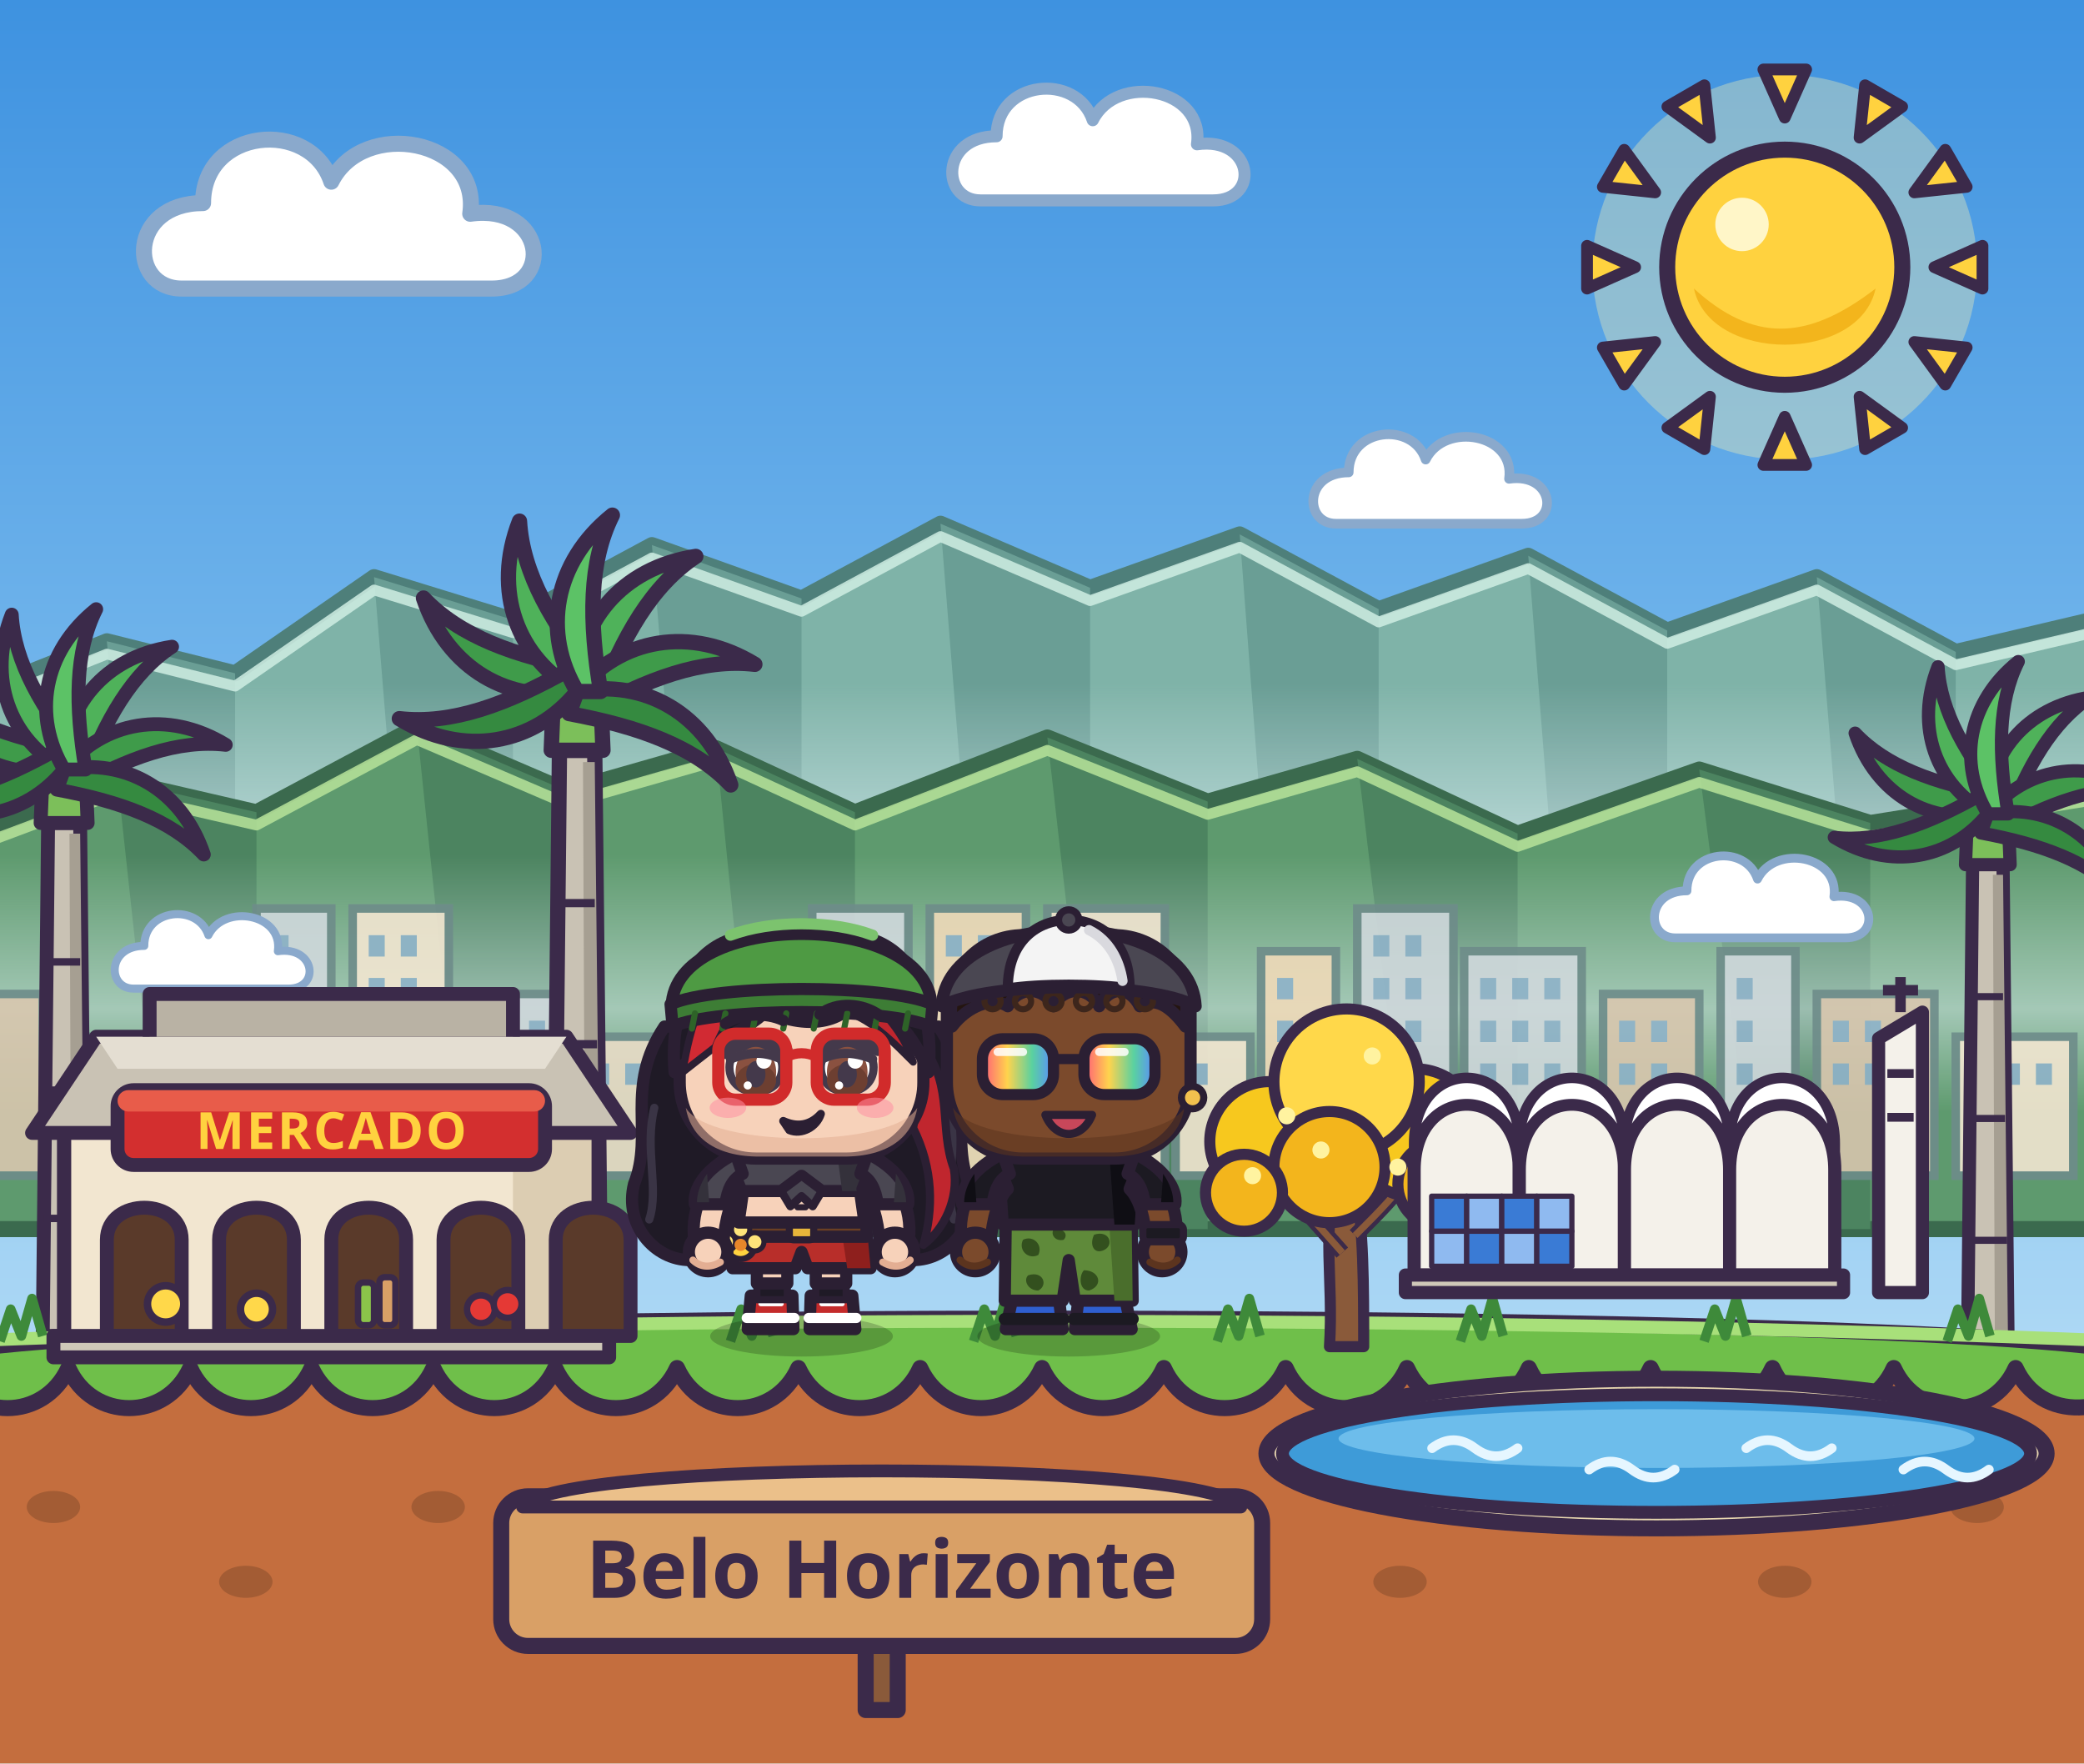
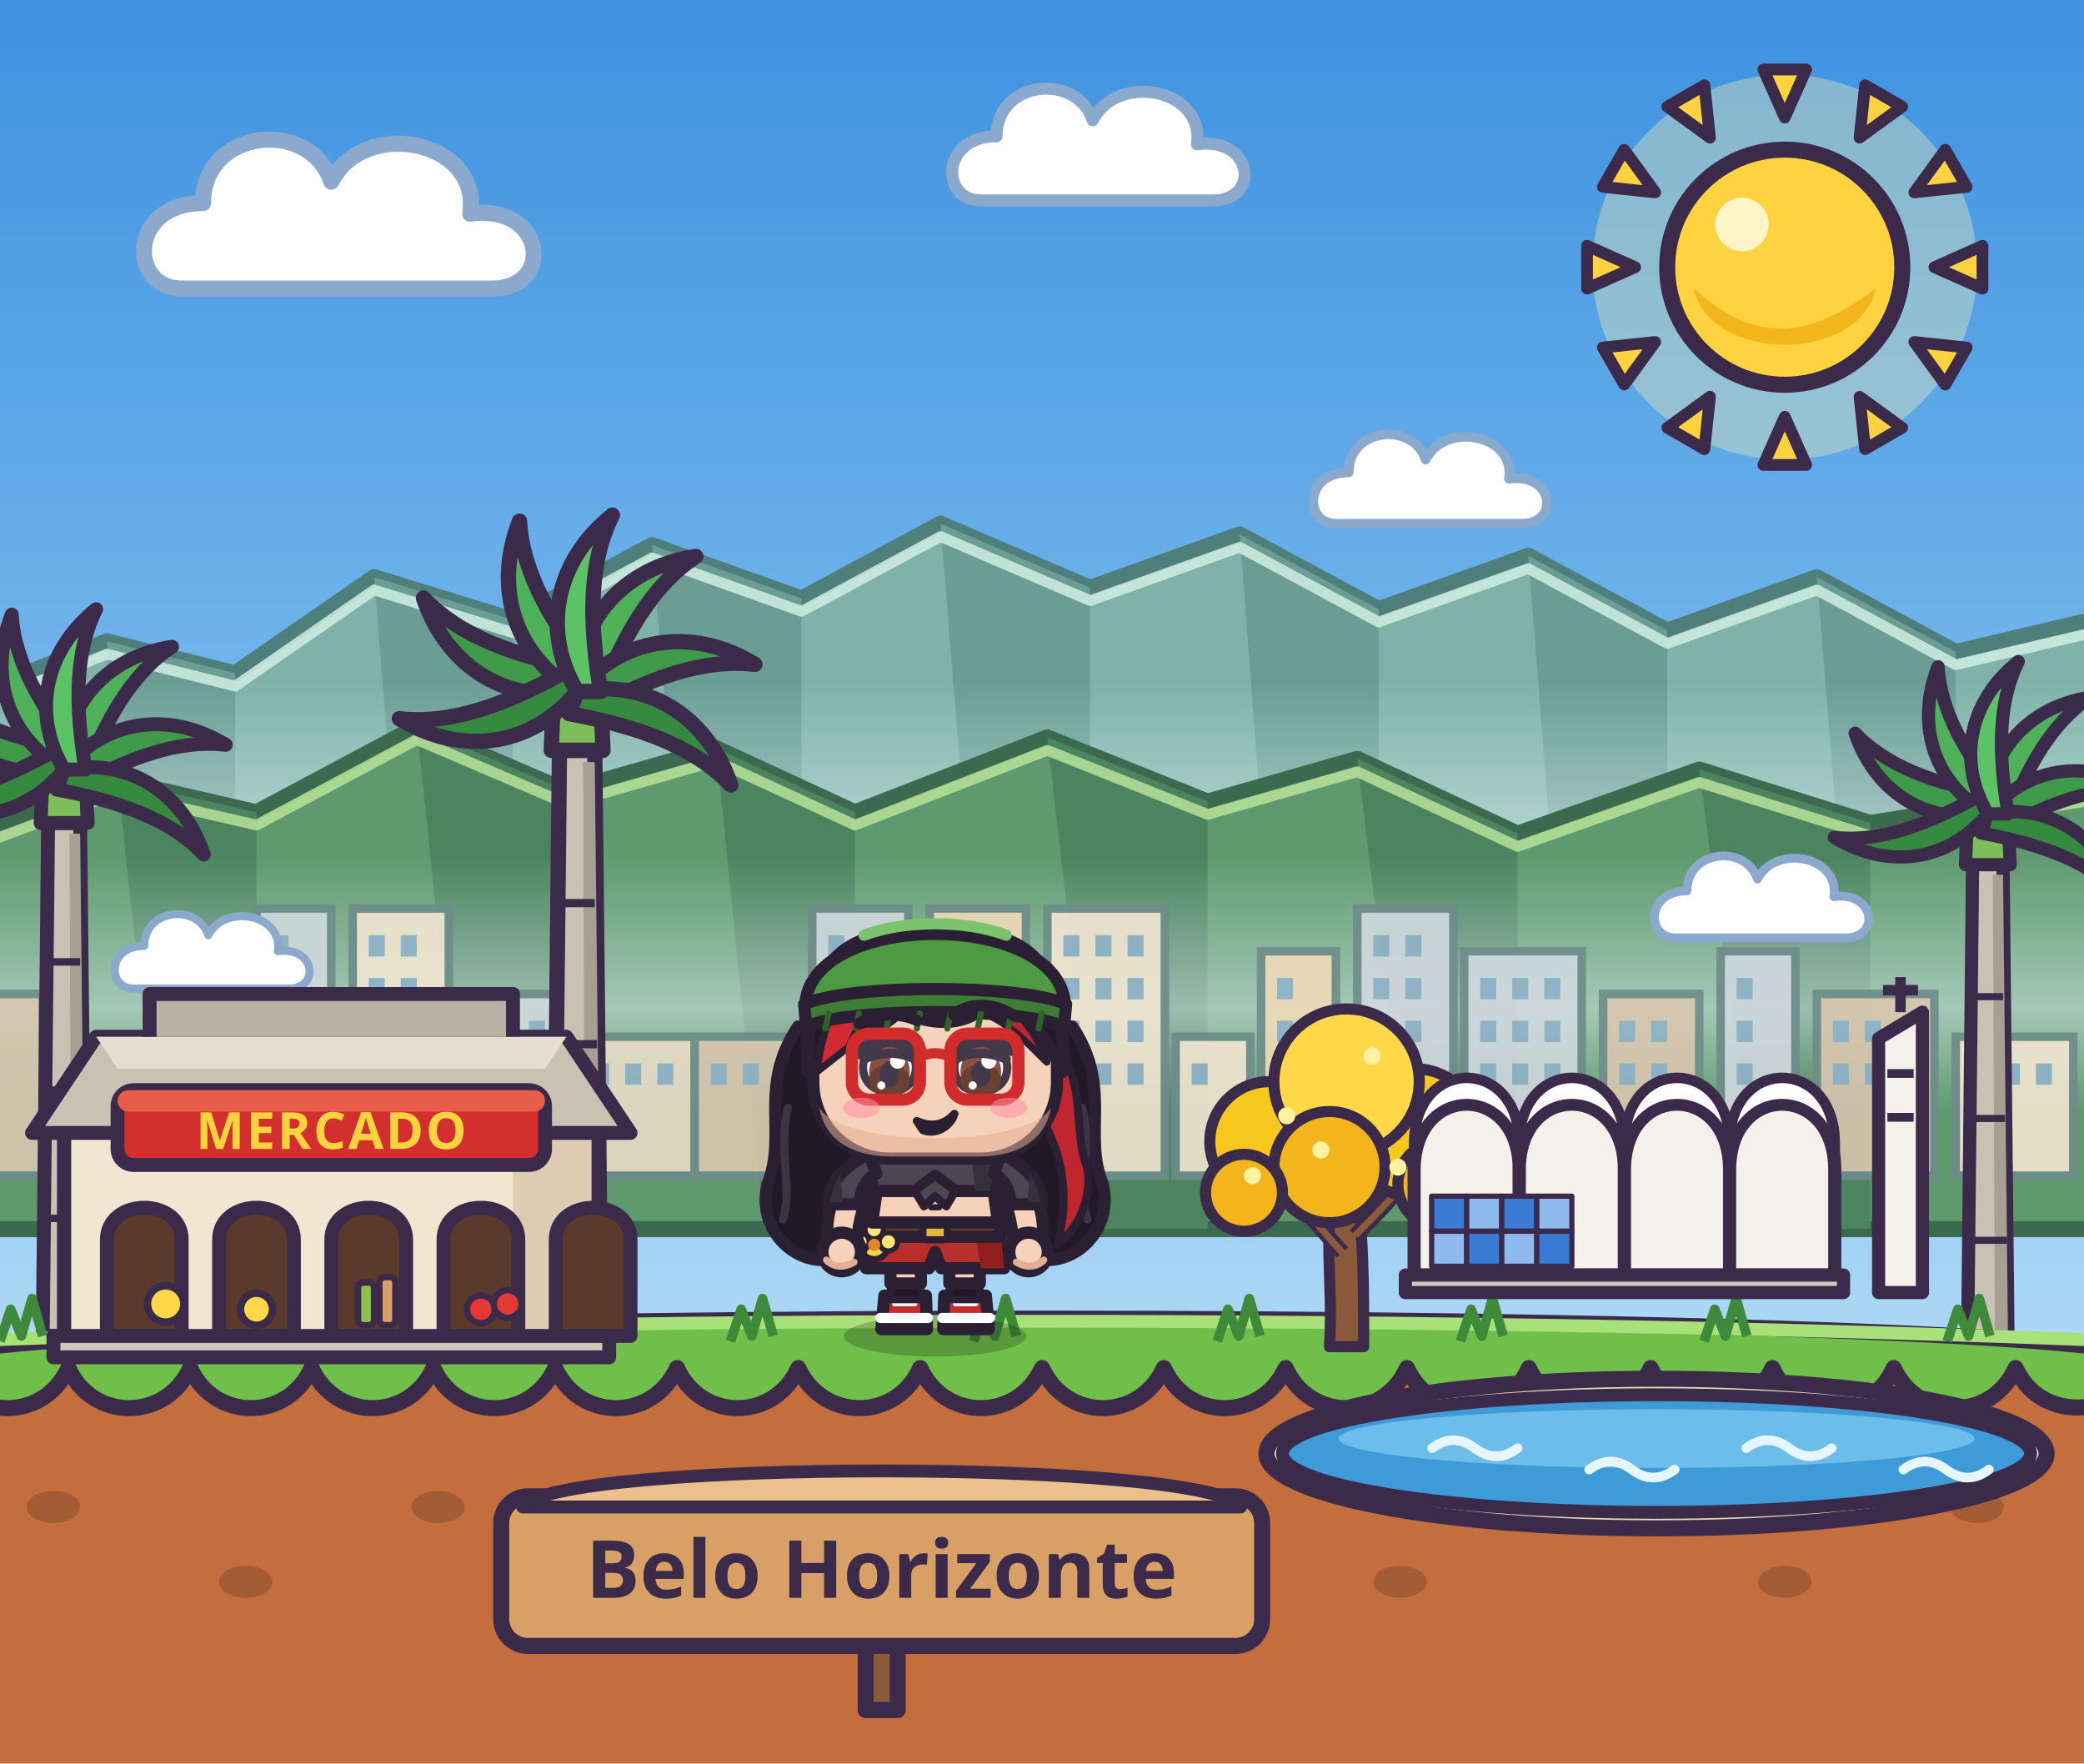
<svg xmlns="http://www.w3.org/2000/svg" viewBox="0 0 390 330" width="100%" height="100%" preserveAspectRatio="xMidYMax slice">
  <defs>
    <linearGradient id="ceubh" x1="0" y1="0" x2="0" y2="1">
      <stop offset="0" stop-color="#3E92E0" />
      <stop offset=".55" stop-color="#86C3F0" />
      <stop offset="1" stop-color="#D9F0FA" />
    </linearGradient>
    <linearGradient id="nevoabh" x1="0" y1="0" x2="0" y2="1">
      <stop offset="0" stop-color="#EAF7FF" stop-opacity="0" />
      <stop offset=".6" stop-color="#EAF7FF" stop-opacity=".5" />
      <stop offset="1" stop-color="#EAF7FF" stop-opacity="0" />
    </linearGradient>
  </defs>
  <rect width="390" height="330" fill="url(#ceubh)" />
  <circle cx="334" cy="50" r="36" fill="#FFF3B0" opacity=".35" />
  <path transform="rotate(0 334 50)" d="M334 22 L330 13 L338 13 Z" fill="#FFD23F" stroke="#3b2a4a" stroke-width="2.2" stroke-linejoin="round" />
  <path transform="rotate(30 334 50)" d="M334 22 L330 13 L338 13 Z" fill="#FFD23F" stroke="#3b2a4a" stroke-width="2.2" stroke-linejoin="round" />
  <path transform="rotate(60 334 50)" d="M334 22 L330 13 L338 13 Z" fill="#FFD23F" stroke="#3b2a4a" stroke-width="2.2" stroke-linejoin="round" />
  <path transform="rotate(90 334 50)" d="M334 22 L330 13 L338 13 Z" fill="#FFD23F" stroke="#3b2a4a" stroke-width="2.2" stroke-linejoin="round" />
  <path transform="rotate(120 334 50)" d="M334 22 L330 13 L338 13 Z" fill="#FFD23F" stroke="#3b2a4a" stroke-width="2.2" stroke-linejoin="round" />
  <path transform="rotate(150 334 50)" d="M334 22 L330 13 L338 13 Z" fill="#FFD23F" stroke="#3b2a4a" stroke-width="2.2" stroke-linejoin="round" />
  <path transform="rotate(180 334 50)" d="M334 22 L330 13 L338 13 Z" fill="#FFD23F" stroke="#3b2a4a" stroke-width="2.2" stroke-linejoin="round" />
  <path transform="rotate(210 334 50)" d="M334 22 L330 13 L338 13 Z" fill="#FFD23F" stroke="#3b2a4a" stroke-width="2.2" stroke-linejoin="round" />
  <path transform="rotate(240 334 50)" d="M334 22 L330 13 L338 13 Z" fill="#FFD23F" stroke="#3b2a4a" stroke-width="2.2" stroke-linejoin="round" />
  <path transform="rotate(270 334 50)" d="M334 22 L330 13 L338 13 Z" fill="#FFD23F" stroke="#3b2a4a" stroke-width="2.2" stroke-linejoin="round" />
  <path transform="rotate(300 334 50)" d="M334 22 L330 13 L338 13 Z" fill="#FFD23F" stroke="#3b2a4a" stroke-width="2.2" stroke-linejoin="round" />
  <path transform="rotate(330 334 50)" d="M334 22 L330 13 L338 13 Z" fill="#FFD23F" stroke="#3b2a4a" stroke-width="2.2" stroke-linejoin="round" />
  <circle cx="334" cy="50" r="22" fill="#FFD23F" stroke="#3b2a4a" stroke-width="3" />
  <path d="M317 54 C320 68 348 68 351 54 C338 64 328 64 317 54 Z" fill="#F3B51C" stroke="none" />
  <circle cx="326" cy="42" r="5" fill="#FFF6C8" stroke="none" />
  <path transform="translate(64 44) scale(1)" d="M-30 10 C-40 10 -40 -6 -26 -6 C-26 -20 -6 -22 -2 -10 C4 -22 26 -18 24 -4 C38 -6 40 10 28 10 Z" fill="#fff" stroke="#8aa9cc" stroke-width="3" stroke-linejoin="round" />
  <path transform="translate(206 30) scale(0.75)" d="M-30 10 C-40 10 -40 -6 -26 -6 C-26 -20 -6 -22 -2 -10 C4 -22 26 -18 24 -4 C38 -6 40 10 28 10 Z" fill="#fff" stroke="#8aa9cc" stroke-width="3" stroke-linejoin="round" />
  <path transform="translate(268 92) scale(0.6)" d="M-30 10 C-40 10 -40 -6 -26 -6 C-26 -20 -6 -22 -2 -10 C4 -22 26 -18 24 -4 C38 -6 40 10 28 10 Z" fill="#fff" stroke="#8aa9cc" stroke-width="3" stroke-linejoin="round" />
  <path d="M-10 220 L-10 132 L20 120 L44 126 L70 108 L96 116 L122 102 L150 112 L176 98 L204 110 L232 100 L258 114 L286 104 L312 118 L340 108 L366 122 L400 114 L400 220 Z" fill="#7FB3A8" stroke="#4E7F7A" stroke-width="3" stroke-linejoin="round" />
  <path d="M20 120 L44 126 L44 220 L28.4 220 Z" fill="#6A9E95" stroke="none" />
  <path d="M70 108 L96 116 L96 220 L79.1 220 Z" fill="#6A9E95" stroke="none" />
  <path d="M122 102 L150 112 L150 220 L131.8 220 Z" fill="#6A9E95" stroke="none" />
  <path d="M176 98 L204 110 L204 220 L185.8 220 Z" fill="#6A9E95" stroke="none" />
  <path d="M232 100 L258 114 L258 220 L241.1 220 Z" fill="#6A9E95" stroke="none" />
  <path d="M286 104 L312 118 L312 220 L295.1 220 Z" fill="#6A9E95" stroke="none" />
  <path d="M340 108 L366 122 L366 220 L349.1 220 Z" fill="#6A9E95" stroke="none" />
  <path d="M-10 134.4 L20 122.4 L44 128.4 L70 110.4 L96 118.4 L122 104.4 L150 114.4 L176 100.4 L204 112.4 L232 102.4 L258 116.4 L286 106.4 L312 120.4 L340 110.4 L366 124.4 L400 116.4" fill="none" stroke="#CFEDE3" stroke-width="2" stroke-linejoin="round" opacity=".85" />
  <rect x="0" y="128" width="390" height="50" fill="url(#nevoabh)" />
  <path d="M-10 230 L-10 158 L22 146 L48 152 L78 136 L106 148 L134 140 L160 152 L196 138 L226 150 L254 142 L284 156 L318 144 L350 154 L400 146 L400 230 Z" fill="#5E9A6E" stroke="#3B6A4E" stroke-width="3" stroke-linejoin="round" />
  <path d="M22 146 L48 152 L48 230 L31.1 230 Z" fill="#4C8460" stroke="none" />
  <path d="M78 136 L106 148 L106 230 L87.8 230 Z" fill="#4C8460" stroke="none" />
  <path d="M134 140 L160 152 L160 230 L143.1 230 Z" fill="#4C8460" stroke="none" />
  <path d="M196 138 L226 150 L226 230 L206.5 230 Z" fill="#4C8460" stroke="none" />
  <path d="M254 142 L284 156 L284 230 L264.5 230 Z" fill="#4C8460" stroke="none" />
  <path d="M318 144 L350 154 L350 230 L329.2 230 Z" fill="#4C8460" stroke="none" />
  <path d="M-10 160.4 L22 148.4 L48 154.4 L78 138.4 L106 150.4 L134 142.4 L160 154.4 L196 140.4 L226 152.4 L254 144.4 L284 158.4 L318 146.4 L350 156.4 L400 148.4" fill="none" stroke="#B7E39A" stroke-width="2" stroke-linejoin="round" opacity=".85" />
  <rect x="0" y="160" width="390" height="48" fill="url(#nevoabh)" />
  <g opacity=".9">
    <rect x="-6" y="186" width="14" height="34" fill="#D8C7AE" stroke="#6E8C8A" stroke-width="1.6" />
    <rect x="-3" y="191" width="3" height="4" fill="#8FB3C9" stroke="none" />
    <rect x="-3" y="199" width="3" height="4" fill="#8FB3C9" stroke="none" />
    <rect x="12" y="194" width="18" height="26" fill="#CFD8DC" stroke="#6E8C8A" stroke-width="1.6" />
    <rect x="15" y="199" width="3" height="4" fill="#8FB3C9" stroke="none" />
    <rect x="21" y="199" width="3" height="4" fill="#8FB3C9" stroke="none" />
    <rect x="30" y="178" width="18" height="42" fill="#CFD8DC" stroke="#6E8C8A" stroke-width="1.6" />
    <rect x="33" y="183" width="3" height="4" fill="#8FB3C9" stroke="none" />
    <rect x="33" y="191" width="3" height="4" fill="#8FB3C9" stroke="none" />
    <rect x="33" y="199" width="3" height="4" fill="#8FB3C9" stroke="none" />
    <rect x="39" y="183" width="3" height="4" fill="#8FB3C9" stroke="none" />
    <rect x="39" y="191" width="3" height="4" fill="#8FB3C9" stroke="none" />
    <rect x="39" y="199" width="3" height="4" fill="#8FB3C9" stroke="none" />
    <rect x="48" y="170" width="14" height="50" fill="#CFD8DC" stroke="#6E8C8A" stroke-width="1.6" />
    <rect x="51" y="175" width="3" height="4" fill="#8FB3C9" stroke="none" />
    <rect x="51" y="183" width="3" height="4" fill="#8FB3C9" stroke="none" />
    <rect x="51" y="191" width="3" height="4" fill="#8FB3C9" stroke="none" />
    <rect x="51" y="199" width="3" height="4" fill="#8FB3C9" stroke="none" />
    <rect x="66" y="170" width="18" height="50" fill="#F2E6D0" stroke="#6E8C8A" stroke-width="1.6" />
    <rect x="69" y="175" width="3" height="4" fill="#8FB3C9" stroke="none" />
    <rect x="69" y="183" width="3" height="4" fill="#8FB3C9" stroke="none" />
    <rect x="69" y="191" width="3" height="4" fill="#8FB3C9" stroke="none" />
    <rect x="69" y="199" width="3" height="4" fill="#8FB3C9" stroke="none" />
    <rect x="75" y="175" width="3" height="4" fill="#8FB3C9" stroke="none" />
    <rect x="75" y="183" width="3" height="4" fill="#8FB3C9" stroke="none" />
    <rect x="75" y="191" width="3" height="4" fill="#8FB3C9" stroke="none" />
    <rect x="75" y="199" width="3" height="4" fill="#8FB3C9" stroke="none" />
    <rect x="84" y="186" width="22" height="34" fill="#CFD8DC" stroke="#6E8C8A" stroke-width="1.6" />
    <rect x="87" y="191" width="3" height="4" fill="#8FB3C9" stroke="none" />
    <rect x="87" y="199" width="3" height="4" fill="#8FB3C9" stroke="none" />
    <rect x="93" y="191" width="3" height="4" fill="#8FB3C9" stroke="none" />
    <rect x="93" y="199" width="3" height="4" fill="#8FB3C9" stroke="none" />
    <rect x="99" y="191" width="3" height="4" fill="#8FB3C9" stroke="none" />
    <rect x="99" y="199" width="3" height="4" fill="#8FB3C9" stroke="none" />
    <rect x="108" y="194" width="22" height="26" fill="#E9DCC6" stroke="#6E8C8A" stroke-width="1.6" />
    <rect x="111" y="199" width="3" height="4" fill="#8FB3C9" stroke="none" />
    <rect x="117" y="199" width="3" height="4" fill="#8FB3C9" stroke="none" />
    <rect x="123" y="199" width="3" height="4" fill="#8FB3C9" stroke="none" />
    <rect x="130" y="194" width="22" height="26" fill="#D8C7AE" stroke="#6E8C8A" stroke-width="1.6" />
    <rect x="133" y="199" width="3" height="4" fill="#8FB3C9" stroke="none" />
    <rect x="139" y="199" width="3" height="4" fill="#8FB3C9" stroke="none" />
    <rect x="145" y="199" width="3" height="4" fill="#8FB3C9" stroke="none" />
    <rect x="152" y="170" width="18" height="50" fill="#CFD8DC" stroke="#6E8C8A" stroke-width="1.6" />
    <rect x="155" y="175" width="3" height="4" fill="#8FB3C9" stroke="none" />
    <rect x="155" y="183" width="3" height="4" fill="#8FB3C9" stroke="none" />
    <rect x="155" y="191" width="3" height="4" fill="#8FB3C9" stroke="none" />
    <rect x="155" y="199" width="3" height="4" fill="#8FB3C9" stroke="none" />
    <rect x="161" y="175" width="3" height="4" fill="#8FB3C9" stroke="none" />
    <rect x="161" y="183" width="3" height="4" fill="#8FB3C9" stroke="none" />
    <rect x="161" y="191" width="3" height="4" fill="#8FB3C9" stroke="none" />
    <rect x="161" y="199" width="3" height="4" fill="#8FB3C9" stroke="none" />
    <rect x="174" y="170" width="18" height="50" fill="#EED9B8" stroke="#6E8C8A" stroke-width="1.6" />
    <rect x="177" y="175" width="3" height="4" fill="#8FB3C9" stroke="none" />
    <rect x="177" y="183" width="3" height="4" fill="#8FB3C9" stroke="none" />
    <rect x="177" y="191" width="3" height="4" fill="#8FB3C9" stroke="none" />
    <rect x="177" y="199" width="3" height="4" fill="#8FB3C9" stroke="none" />
    <rect x="183" y="175" width="3" height="4" fill="#8FB3C9" stroke="none" />
    <rect x="183" y="183" width="3" height="4" fill="#8FB3C9" stroke="none" />
    <rect x="183" y="191" width="3" height="4" fill="#8FB3C9" stroke="none" />
    <rect x="183" y="199" width="3" height="4" fill="#8FB3C9" stroke="none" />
    <rect x="196" y="170" width="22" height="50" fill="#F2E6D0" stroke="#6E8C8A" stroke-width="1.6" />
    <rect x="199" y="175" width="3" height="4" fill="#8FB3C9" stroke="none" />
    <rect x="199" y="183" width="3" height="4" fill="#8FB3C9" stroke="none" />
    <rect x="199" y="191" width="3" height="4" fill="#8FB3C9" stroke="none" />
    <rect x="199" y="199" width="3" height="4" fill="#8FB3C9" stroke="none" />
    <rect x="205" y="175" width="3" height="4" fill="#8FB3C9" stroke="none" />
    <rect x="205" y="183" width="3" height="4" fill="#8FB3C9" stroke="none" />
    <rect x="205" y="191" width="3" height="4" fill="#8FB3C9" stroke="none" />
    <rect x="205" y="199" width="3" height="4" fill="#8FB3C9" stroke="none" />
    <rect x="211" y="175" width="3" height="4" fill="#8FB3C9" stroke="none" />
    <rect x="211" y="183" width="3" height="4" fill="#8FB3C9" stroke="none" />
    <rect x="211" y="191" width="3" height="4" fill="#8FB3C9" stroke="none" />
    <rect x="211" y="199" width="3" height="4" fill="#8FB3C9" stroke="none" />
    <rect x="220" y="194" width="14" height="26" fill="#F2E6D0" stroke="#6E8C8A" stroke-width="1.6" />
    <rect x="223" y="199" width="3" height="4" fill="#8FB3C9" stroke="none" />
    <rect x="236" y="178" width="14" height="42" fill="#EED9B8" stroke="#6E8C8A" stroke-width="1.6" />
    <rect x="239" y="183" width="3" height="4" fill="#8FB3C9" stroke="none" />
    <rect x="239" y="191" width="3" height="4" fill="#8FB3C9" stroke="none" />
    <rect x="239" y="199" width="3" height="4" fill="#8FB3C9" stroke="none" />
    <rect x="254" y="170" width="18" height="50" fill="#CFD8DC" stroke="#6E8C8A" stroke-width="1.6" />
    <rect x="257" y="175" width="3" height="4" fill="#8FB3C9" stroke="none" />
    <rect x="257" y="183" width="3" height="4" fill="#8FB3C9" stroke="none" />
    <rect x="257" y="191" width="3" height="4" fill="#8FB3C9" stroke="none" />
    <rect x="257" y="199" width="3" height="4" fill="#8FB3C9" stroke="none" />
    <rect x="263" y="175" width="3" height="4" fill="#8FB3C9" stroke="none" />
    <rect x="263" y="183" width="3" height="4" fill="#8FB3C9" stroke="none" />
    <rect x="263" y="191" width="3" height="4" fill="#8FB3C9" stroke="none" />
    <rect x="263" y="199" width="3" height="4" fill="#8FB3C9" stroke="none" />
    <rect x="274" y="178" width="22" height="42" fill="#CFD8DC" stroke="#6E8C8A" stroke-width="1.6" />
    <rect x="277" y="183" width="3" height="4" fill="#8FB3C9" stroke="none" />
    <rect x="277" y="191" width="3" height="4" fill="#8FB3C9" stroke="none" />
    <rect x="277" y="199" width="3" height="4" fill="#8FB3C9" stroke="none" />
    <rect x="283" y="183" width="3" height="4" fill="#8FB3C9" stroke="none" />
    <rect x="283" y="191" width="3" height="4" fill="#8FB3C9" stroke="none" />
    <rect x="283" y="199" width="3" height="4" fill="#8FB3C9" stroke="none" />
    <rect x="289" y="183" width="3" height="4" fill="#8FB3C9" stroke="none" />
    <rect x="289" y="191" width="3" height="4" fill="#8FB3C9" stroke="none" />
    <rect x="289" y="199" width="3" height="4" fill="#8FB3C9" stroke="none" />
    <rect x="300" y="186" width="18" height="34" fill="#D8C7AE" stroke="#6E8C8A" stroke-width="1.6" />
    <rect x="303" y="191" width="3" height="4" fill="#8FB3C9" stroke="none" />
    <rect x="303" y="199" width="3" height="4" fill="#8FB3C9" stroke="none" />
    <rect x="309" y="191" width="3" height="4" fill="#8FB3C9" stroke="none" />
    <rect x="309" y="199" width="3" height="4" fill="#8FB3C9" stroke="none" />
    <rect x="322" y="178" width="14" height="42" fill="#CFD8DC" stroke="#6E8C8A" stroke-width="1.6" />
    <rect x="325" y="183" width="3" height="4" fill="#8FB3C9" stroke="none" />
    <rect x="325" y="191" width="3" height="4" fill="#8FB3C9" stroke="none" />
    <rect x="325" y="199" width="3" height="4" fill="#8FB3C9" stroke="none" />
    <rect x="340" y="186" width="22" height="34" fill="#D8C7AE" stroke="#6E8C8A" stroke-width="1.6" />
    <rect x="343" y="191" width="3" height="4" fill="#8FB3C9" stroke="none" />
    <rect x="343" y="199" width="3" height="4" fill="#8FB3C9" stroke="none" />
    <rect x="349" y="191" width="3" height="4" fill="#8FB3C9" stroke="none" />
    <rect x="349" y="199" width="3" height="4" fill="#8FB3C9" stroke="none" />
    <rect x="355" y="191" width="3" height="4" fill="#8FB3C9" stroke="none" />
    <rect x="355" y="199" width="3" height="4" fill="#8FB3C9" stroke="none" />
    <rect x="366" y="194" width="22" height="26" fill="#F2E6D0" stroke="#6E8C8A" stroke-width="1.6" />
    <rect x="369" y="199" width="3" height="4" fill="#8FB3C9" stroke="none" />
    <rect x="375" y="199" width="3" height="4" fill="#8FB3C9" stroke="none" />
    <rect x="381" y="199" width="3" height="4" fill="#8FB3C9" stroke="none" />
  </g>
  <path transform="translate(330 170) scale(0.55)" d="M-30 10 C-40 10 -40 -6 -26 -6 C-26 -20 -6 -22 -2 -10 C4 -22 26 -18 24 -4 C38 -6 40 10 28 10 Z" fill="#fff" stroke="#8aa9cc" stroke-width="3" stroke-linejoin="round" />
  <path transform="translate(40 180) scale(0.5)" d="M-30 10 C-40 10 -40 -6 -26 -6 C-26 -20 -6 -22 -2 -10 C4 -22 26 -18 24 -4 C38 -6 40 10 28 10 Z" fill="#fff" stroke="#8aa9cc" stroke-width="3" stroke-linejoin="round" />
  <g transform="translate(12 150) scale(1)" stroke="#3b2a4a" stroke-width="2.6" stroke-linejoin="round">
    <path d="M-4 100 L-3 4 L3 4 L4 100 Z" fill="#C9C2B4" />
    <path d="M1 6 L3 6 L4 100 L1.4 100 Z" fill="#A69F92" stroke="none" />
    <path d="M-3 30 L3 30 M-3.4 54 L3.4 54 M-3.8 78 L3.8 78" stroke-width="1.4" />
    <path d="M-4.4 4 L4.4 4 L4 -6 L-4 -6 Z" fill="#7CBF5A" />
    <g transform="translate(0 -6)">
      <path transform="rotate(-160)" d="M0 0 C10 -6 22 -4 30 6 C22 2 12 2 0 4 Z" fill="#3F9B4A" />
      <path transform="rotate(-120)" d="M0 0 C10 -6 22 -4 30 6 C22 2 12 2 0 4 Z" fill="#4FB25A" />
      <path transform="rotate(-60)" d="M0 0 C10 -6 22 -4 30 6 C22 2 12 2 0 4 Z" fill="#4FB25A" />
      <path transform="rotate(-20)" d="M0 0 C10 -6 22 -4 30 6 C22 2 12 2 0 4 Z" fill="#3F9B4A" />
      <path transform="rotate(20)" d="M0 0 C10 -6 22 -4 30 6 C22 2 12 2 0 4 Z" fill="#358A40" />
      <path transform="rotate(160)" d="M0 0 C10 -6 22 -4 30 6 C22 2 12 2 0 4 Z" fill="#358A40" />
      <path transform="rotate(-90)" d="M0 0 C10 -6 22 -4 30 6 C22 2 12 2 0 4 Z" fill="#5CC266" />
    </g>
  </g>
  <g transform="translate(108 136) scale(1.1)" stroke="#3b2a4a" stroke-width="2.6" stroke-linejoin="round">
    <path d="M-4 100 L-3 4 L3 4 L4 100 Z" fill="#C9C2B4" />
    <path d="M1 6 L3 6 L4 100 L1.4 100 Z" fill="#A69F92" stroke="none" />
    <path d="M-3 30 L3 30 M-3.4 54 L3.4 54 M-3.8 78 L3.8 78" stroke-width="1.4" />
    <path d="M-4.4 4 L4.4 4 L4 -6 L-4 -6 Z" fill="#7CBF5A" />
    <g transform="translate(0 -6)">
      <path transform="rotate(-160)" d="M0 0 C10 -6 22 -4 30 6 C22 2 12 2 0 4 Z" fill="#3F9B4A" />
      <path transform="rotate(-120)" d="M0 0 C10 -6 22 -4 30 6 C22 2 12 2 0 4 Z" fill="#4FB25A" />
      <path transform="rotate(-60)" d="M0 0 C10 -6 22 -4 30 6 C22 2 12 2 0 4 Z" fill="#4FB25A" />
      <path transform="rotate(-20)" d="M0 0 C10 -6 22 -4 30 6 C22 2 12 2 0 4 Z" fill="#3F9B4A" />
      <path transform="rotate(20)" d="M0 0 C10 -6 22 -4 30 6 C22 2 12 2 0 4 Z" fill="#358A40" />
      <path transform="rotate(160)" d="M0 0 C10 -6 22 -4 30 6 C22 2 12 2 0 4 Z" fill="#358A40" />
      <path transform="rotate(-90)" d="M0 0 C10 -6 22 -4 30 6 C22 2 12 2 0 4 Z" fill="#5CC266" />
    </g>
  </g>
  <g transform="translate(372 158) scale(0.95)" stroke="#3b2a4a" stroke-width="2.6" stroke-linejoin="round">
    <path d="M-4 100 L-3 4 L3 4 L4 100 Z" fill="#C9C2B4" />
    <path d="M1 6 L3 6 L4 100 L1.4 100 Z" fill="#A69F92" stroke="none" />
    <path d="M-3 30 L3 30 M-3.4 54 L3.4 54 M-3.8 78 L3.8 78" stroke-width="1.4" />
    <path d="M-4.4 4 L4.4 4 L4 -6 L-4 -6 Z" fill="#7CBF5A" />
    <g transform="translate(0 -6)">
      <path transform="rotate(-160)" d="M0 0 C10 -6 22 -4 30 6 C22 2 12 2 0 4 Z" fill="#3F9B4A" />
      <path transform="rotate(-120)" d="M0 0 C10 -6 22 -4 30 6 C22 2 12 2 0 4 Z" fill="#4FB25A" />
      <path transform="rotate(-60)" d="M0 0 C10 -6 22 -4 30 6 C22 2 12 2 0 4 Z" fill="#4FB25A" />
      <path transform="rotate(-20)" d="M0 0 C10 -6 22 -4 30 6 C22 2 12 2 0 4 Z" fill="#3F9B4A" />
      <path transform="rotate(20)" d="M0 0 C10 -6 22 -4 30 6 C22 2 12 2 0 4 Z" fill="#358A40" />
      <path transform="rotate(160)" d="M0 0 C10 -6 22 -4 30 6 C22 2 12 2 0 4 Z" fill="#358A40" />
      <path transform="rotate(-90)" d="M0 0 C10 -6 22 -4 30 6 C22 2 12 2 0 4 Z" fill="#5CC266" />
    </g>
  </g>
  <rect x="-10" y="252" width="410" height="90" rx="10" fill="#C46E3E" stroke="#3b2a4a" stroke-width="3" />
  <ellipse cx="10" cy="282" rx="5" ry="3" fill="#A35C34" stroke="none" />
  <ellipse cx="46" cy="296" rx="5" ry="3" fill="#A35C34" stroke="none" />
  <ellipse cx="82" cy="282" rx="5" ry="3" fill="#A35C34" stroke="none" />
  <ellipse cx="118" cy="296" rx="5" ry="3" fill="#A35C34" stroke="none" />
  <ellipse cx="154" cy="282" rx="5" ry="3" fill="#A35C34" stroke="none" />
  <ellipse cx="190" cy="296" rx="5" ry="3" fill="#A35C34" stroke="none" />
  <ellipse cx="226" cy="282" rx="5" ry="3" fill="#A35C34" stroke="none" />
  <ellipse cx="262" cy="296" rx="5" ry="3" fill="#A35C34" stroke="none" />
  <ellipse cx="298" cy="282" rx="5" ry="3" fill="#A35C34" stroke="none" />
  <ellipse cx="334" cy="296" rx="5" ry="3" fill="#A35C34" stroke="none" />
  <ellipse cx="370" cy="282" rx="5" ry="3" fill="#A35C34" stroke="none" />
  <path d="M-14 255 C-14 244 404 244 404 255 C395.4 266 381.8 266 377.2 256 C372.7 266 359.0 266 354.4 256 C349.9 266 336.2 266 331.7 256 C327.1 266 313.4 266 308.9 256 C304.3 266 290.7 266 286.1 256 C281.6 266 267.9 266 263.3 256 C258.8 266 245.1 266 240.6 256 C236.0 266 222.3 266 217.8 256 C213.2 266 199.6 266 195.0 256 C190.4 266 176.8 266 172.2 256 C167.7 266 154.0 266 149.4 256 C144.9 266 131.2 266 126.7 256 C122.1 266 108.4 266 103.9 256 C99.3 266 85.7 266 81.1 256 C76.6 266 62.9 266 58.3 256 C53.8 266 40.1 266 35.6 256 C31.0 266 17.3 266 12.8 256 C8.2 266 -5.4 266 -10.0 256 Z" fill="#6FBF4A" stroke="#3b2a4a" stroke-width="3" stroke-linejoin="round" />
  <path d="M-8 251 C113.0 246 277.0 246 398 251" fill="none" stroke="#A8E07A" stroke-width="2.4" stroke-linecap="round" />
  <path d="M0.0 251 l2 -6 l2 5 l2 -7 l2 7" fill="none" stroke="#3E8A3A" stroke-width="1.8" stroke-linejoin="round" />
  <path d="M45.6 251 l2 -6 l2 5 l2 -7 l2 7" fill="none" stroke="#3E8A3A" stroke-width="1.8" stroke-linejoin="round" />
  <path d="M91.1 251 l2 -6 l2 5 l2 -7 l2 7" fill="none" stroke="#3E8A3A" stroke-width="1.8" stroke-linejoin="round" />
  <path d="M136.7 251 l2 -6 l2 5 l2 -7 l2 7" fill="none" stroke="#3E8A3A" stroke-width="1.8" stroke-linejoin="round" />
  <path d="M182.2 251 l2 -6 l2 5 l2 -7 l2 7" fill="none" stroke="#3E8A3A" stroke-width="1.8" stroke-linejoin="round" />
  <path d="M227.8 251 l2 -6 l2 5 l2 -7 l2 7" fill="none" stroke="#3E8A3A" stroke-width="1.8" stroke-linejoin="round" />
  <path d="M273.3 251 l2 -6 l2 5 l2 -7 l2 7" fill="none" stroke="#3E8A3A" stroke-width="1.8" stroke-linejoin="round" />
  <path d="M318.9 251 l2 -6 l2 5 l2 -7 l2 7" fill="none" stroke="#3E8A3A" stroke-width="1.8" stroke-linejoin="round" />
  <path d="M364.4 251 l2 -6 l2 5 l2 -7 l2 7" fill="none" stroke="#3E8A3A" stroke-width="1.8" stroke-linejoin="round" />
  <g transform="translate(62 206) scale(1)" stroke="#3b2a4a" stroke-width="2.6" stroke-linejoin="round">
    <rect x="-50" y="4" width="100" height="42" fill="#F2E6D0" />
    <rect x="34" y="4" width="16" height="42" fill="#DCCDB2" stroke="none" />
    <rect x="-50" y="4" width="100" height="42" fill="none" />
    <path d="M-56 6 L-44 -12 L44 -12 L56 6 Z" fill="#C9C2B4" />
    <path d="M-44 -12 L44 -12 L40 -6 L-40 -6 Z" fill="#E4DED2" stroke="none" />
    <path d="M-34 -12 L-34 -20 L34 -20 L34 -12" fill="#B9B2A4" />
    <path d="M-42 44 L-42 26 C-42 18 -28 18 -28 26 L-28 44 Z" fill="#5A3A2A" />
    <path d="M-21 44 L-21 26 C-21 18 -7 18 -7 26 L-7 44 Z" fill="#5A3A2A" />
    <path d="M0 44 L0 26 C0 18 14 18 14 26 L14 44 Z" fill="#5A3A2A" />
    <path d="M21 44 L21 26 C21 18 35 18 35 26 L35 44 Z" fill="#5A3A2A" />
    <path d="M42 44 L42 26 C42 18 56 18 56 26 L56 44 Z" fill="#5A3A2A" />
    <circle cx="-31" cy="38" r="3.4" fill="#FFD84A" stroke-width="1.4" />
    <circle cx="-14" cy="39" r="3" fill="#FFD84A" stroke-width="1.4" />
    <rect x="5" y="34" width="3" height="8" rx="1" fill="#8BC34A" stroke-width="1.2" />
    <rect x="9" y="33" width="3" height="9" rx="1" fill="#D9A066" stroke-width="1.2" />
    <circle cx="28" cy="39" r="2.6" fill="#E53935" stroke-width="1.2" />
    <circle cx="33" cy="38" r="2.6" fill="#E53935" stroke-width="1.2" />
    <rect x="-40" y="-2" width="80" height="14" rx="3" fill="#D32F2F" />
    <rect x="-40" y="-2" width="80" height="4" rx="2" fill="#E85C4A" stroke="none" />
    <text x="0" y="9" text-anchor="middle" font-family="Trebuchet MS,Verdana,sans-serif" font-weight="800" font-size="9.6" fill="#FFD23F" stroke="none" letter-spacing=".4">MERCADO</text>
    <rect x="-52" y="44" width="104" height="4" fill="#CFC8B8" />
  </g>
  <g transform="translate(252 220) scale(0.8)" stroke="#3b2a4a" stroke-width="2.6" stroke-linejoin="round">
    <path d="M-4 40 C-3 24 -6 12 -2 2 L2 2 C4 12 4 26 4 40 Z" fill="#8A5A3A" />
    <path d="M-1 18 C-8 10 -12 6 -16 0 M2 14 C8 8 12 4 16 -2" fill="none" stroke-width="3.6" />
    <path d="M-1 18 C-8 10 -12 6 -16 0 M2 14 C8 8 12 4 16 -2" fill="none" stroke="#8A5A3A" stroke-width="1.6" />
    <circle cx="-18" cy="-8" r="14" fill="#F7C81E" />
    <circle cx="16" cy="-10" r="15" fill="#F7C81E" />
    <circle cx="0" cy="-22" r="17" fill="#FFD84A" />
    <circle cx="-4" cy="-2" r="13" fill="#F3B51C" />
    <circle cx="22" cy="2" r="10" fill="#F3B51C" />
    <circle cx="-24" cy="4" r="9" fill="#F3B51C" />
    <circle cx="-14" cy="-14" r="2" fill="#FFF3A0" stroke="none" />
    <circle cx="6" cy="-28" r="2" fill="#FFF3A0" stroke="none" />
    <circle cx="18" cy="-14" r="2" fill="#FFF3A0" stroke="none" />
    <circle cx="-6" cy="-6" r="2" fill="#FFF3A0" stroke="none" />
    <circle cx="12" cy="-2" r="2" fill="#FFF3A0" stroke="none" />
    <circle cx="-22" cy="0" r="2" fill="#FFF3A0" stroke="none" />
  </g>
  <g transform="translate(304 214) scale(0.82)" stroke="#3b2a4a" stroke-width="3" stroke-linejoin="round">
    <path d="M-48 30 L-48 6 C-48 -14 -24 -14 -24 6 L-24 30 Z" fill="#f4f1ea" />
    <path d="M-24 30 L-24 6 C-24 -14 0 -14 0 6 L0 30 Z" fill="#f4f1ea" />
    <path d="M0 30 L0 6 C0 -14 24 -14 24 6 L24 30 Z" fill="#f4f1ea" />
    <path d="M24 30 L24 6 C24 -14 48 -14 48 6 L48 30 Z" fill="#f4f1ea" />
    <path d="M-48 6 C-48 -14 -24 -14 -24 6 C-24 -14 0 -14 0 6 C0 -14 24 -14 24 6 C24 -14 48 -14 48 6 L48 0 C48 -20 24 -20 24 0 C24 -20 0 -20 0 0 C0 -20 -24 -20 -24 0 C-24 -20 -48 -20 -48 0 Z" fill="#fff" stroke-width="2.4" />
    <rect x="-44" y="12" width="8" height="8" fill="#3a7bd5" stroke-width="1.2" />
    <rect x="-44" y="20" width="8" height="8" fill="#8fbaf0" stroke-width="1.2" />
    <rect x="-36" y="12" width="8" height="8" fill="#8fbaf0" stroke-width="1.2" />
    <rect x="-36" y="20" width="8" height="8" fill="#3a7bd5" stroke-width="1.2" />
    <rect x="-28" y="12" width="8" height="8" fill="#3a7bd5" stroke-width="1.2" />
    <rect x="-28" y="20" width="8" height="8" fill="#8fbaf0" stroke-width="1.2" />
    <rect x="-20" y="12" width="8" height="8" fill="#8fbaf0" stroke-width="1.2" />
    <rect x="-20" y="20" width="8" height="8" fill="#3a7bd5" stroke-width="1.2" />
    <rect x="-50" y="30" width="100" height="4" fill="#cfc8b8" />
    <path d="M58 34 L58 -24 L68 -30 L68 34 Z" fill="#f4f1ea" />
    <path d="M60 -16 L66 -16 M60 -6 L66 -6" stroke-width="2" />
    <path d="M63 -30 L63 -38 M59 -35 L67 -35" stroke-width="2.4" />
  </g>
  <ellipse cx="310" cy="272" rx="73.0" ry="14.0" fill="#E8D7B0" stroke="#3b2a4a" stroke-width="3" />
  <ellipse cx="310" cy="272" rx="70.0" ry="11.0" fill="#3E9BD8" stroke="#3b2a4a" stroke-width="2.4" />
  <ellipse cx="310" cy="269.2" rx="59.5" ry="5.5" fill="#6DBDEB" stroke="none" />
  <path d="M268.0 271 q4 -3 8 0 q4 3 8 0" fill="none" stroke="#E6F6FF" stroke-width="1.8" stroke-linecap="round" />
  <path d="M297.4 275 q4 -3 8 0 q4 3 8 0" fill="none" stroke="#E6F6FF" stroke-width="1.8" stroke-linecap="round" />
  <path d="M326.8 271 q4 -3 8 0 q4 3 8 0" fill="none" stroke="#E6F6FF" stroke-width="1.8" stroke-linecap="round" />
  <path d="M356.2 275 q4 -3 8 0 q4 3 8 0" fill="none" stroke="#E6F6FF" stroke-width="1.8" stroke-linecap="round" />
-   <g transform="translate(150 194) scale(0.95)" stroke="#2B1F33" stroke-width="2.4" stroke-linejoin="round" stroke-linecap="round">
+   <g transform="translate(175 194) scale(0.95)" stroke="#2B1F33" stroke-width="2.4" stroke-linejoin="round" stroke-linecap="round">
    <ellipse cx="0" cy="59" rx="18" ry="4" fill="#000" opacity=".2" stroke="none" />
    <path d="M-27 -2 C-35 10 -29 19 -33 29 C-35 37 -29 44 -22 44 C-18 41 -15 38 -14 34 L14 34 C15 38 18 41 22 44 C29 44 35 37 33 29 C29 19 35 10 27 -2 Z" fill="#1F1A26" />
    <path d="M-29 14 C-31 22 -28 30 -30 36 M29 14 C31 22 28 30 30 36" fill="none" stroke="#3A3445" stroke-width="1.6" />
    <path d="M24 2 C30 10 27 18 30 26 C31 32 28 38 24 41 C26 34 26 26 22 18 Z" fill="#C0262E" stroke-width="1.6" />
    <path d="M-10 51 L-10.6 57.6 L-1.6 57.6 L-1.8 51 Z M1.8 51 L1.6 57.6 L10.6 57.6 L10 51 Z" fill="#C42B2B" />
    <path d="M-10.8 55.4 L-1.4 55.4 M1.4 55.4 L10.8 55.4" stroke="#fff" stroke-width="2" />
    <path d="M-8 52.6 L-4 52.6 M4 52.6 L8 52.6" stroke="#fff" stroke-width="1" />
    <rect x="-8.8" y="48.4" width="6" height="3.4" fill="#1F1A26" stroke-width="1.4" />
    <rect x="2.8" y="48.4" width="6" height="3.4" fill="#1F1A26" stroke-width="1.4" />
    <path d="M-8.8 44 L-2.8 44 L-2.8 48.6 L-8.8 48.6 Z M2.8 44 L8.8 44 L8.8 48.6 L2.8 48.6 Z" fill="#F7D2BA" />
    <path d="M-12.6 37 L12.6 37 L13.6 45.6 L1.2 45.6 L0 42.4 L-1.2 45.6 L-13.6 45.6 Z" fill="#B82E2A" />
    <path d="M8 39 L13 39 L13.6 45.6 L9 45.6 Z" fill="#8E1F1D" stroke="none" />
    <path d="M-12.8 36.4 L12.8 36.4 L12.8 39.4 L-12.8 39.4 Z" fill="#6B3F23" />
    <rect x="-2.4" y="35.8" width="4.8" height="4.2" rx=".8" fill="#E7B53A" stroke-width="1.4" />
    <g transform="translate(-12 41)">
      <circle r="2.8" fill="#FFD23F" stroke-width="1.2" />
      <circle cx="0" cy="-3" r="1.8" fill="#FFE47A" stroke-width="1" />
      <circle cx="2.8" cy="-.6" r="1.8" fill="#FFE47A" stroke-width="1" />
      <circle cx="-2.8" cy="-.6" r="1.8" fill="#FFE47A" stroke-width="1" />
      <circle r="1.2" fill="#E8862A" stroke="none" />
    </g>
    <path d="M-11.4 29.6 L11.4 29.6 L12.4 36.6 L-12.4 36.6 Z" fill="#F7D2BA" />
    <path d="M-.8 33.6 L.8 33.6" stroke-width="1.2" />
    <path d="M-13.4 22.4 L13.4 22.4 L12.4 30.4 L4 30.4 L0 27.4 L-4 30.4 L-12.4 30.4 Z" fill="#4A4752" />
    <path d="M-4 30.4 L0 27.4 L4 30.4 L2.2 33.4 L0 31.4 L-2.2 33.4 Z" fill="#4A4752" stroke-width="1.6" />
    <path d="M7 23 L13 23 L12.4 30.4 L8 30.4 Z" fill="#34313B" stroke="none" />
    <path d="M-14 25 C-20 29 -22 35 -21 41 L-15.4 40.4 C-15 36 -14 32 -12 30 Z" fill="#F7D2BA" />
    <path d="M-13 23 C-19 26 -21.4 30 -21 33 L-15 33 C-14.6 30 -13.6 28 -11.6 27 Z" fill="#4A4752" />
    <path d="M-18.6 27 C-20 29 -20.6 31 -20.6 32.6 L-18.2 32.6 Z" fill="#34313B" stroke="none" />
    <circle cx="-18.4" cy="42.4" r="3.8" fill="#F7D2BA" />
    <path d="M-16 44.4 C-18 45.6 -20 45.4 -21.4 44" fill="none" stroke="#E3AE93" stroke-width="1.4" />
    <path d="M14 25 C20 29 22 35 21 41 L15.4 40.4 C15 36 14 32 12 30 Z" fill="#F7D2BA" />
    <path d="M13 23 C19 26 21.4 30 21 33 L15 33 C14.6 30 13.6 28 11.6 27 Z" fill="#4A4752" />
    <path d="M18.6 27 C20 29 20.6 31 20.6 32.6 L18.2 32.6 Z" fill="#34313B" stroke="none" />
    <circle cx="18.4" cy="42.4" r="3.8" fill="#F7D2BA" />
    <path d="M16 44.4 C18 45.6 20 45.4 21.4 44" fill="none" stroke="#E3AE93" stroke-width="1.4" />
    <rect x="-24" y="-20" width="48" height="44" rx="15" fill="#F7D2BA" />
    <path d="M-22.8 14 C-18 22 18 22 22.8 14 C22 19 18 23.4 9 23.6 L-9 23.6 C-18 23.4 -22 19 -22.8 14 Z" fill="#E3AE93" stroke="none" opacity=".55" />
    <path d="M-25 7 C-27 -16 -9 -23 2 -21 C14 -21 27 -13 25 7 C22 -1 17 -5 12 -9 C9 -3 2 -1 -7 -5 C-11 -1 -18 1 -25 7 Z" fill="#1F1A26" />
    <path d="M-20 -6 C-16 -9 -12 -10 -8 -9.4 C-12 -7 -15 -3 -17 2 C-19.6 4 -21.6 5.6 -23.4 7 C-22.6 2 -21.6 -2 -20 -6 Z" fill="#D12A33" stroke-width="1.4" />
    <path d="M-17 -6.6 C-15 -7.6 -13 -8 -11 -8" fill="none" stroke="#FF6B70" stroke-width="1.2" />
    <path d="M12 -9 C16 -5 20 -1 22 5 C18 1 15 -2 11 -4 Z" fill="#C0262E" stroke-width="1.4" />
    <path d="M-14 -10 C-10 -12 -4 -12 0 -11" fill="none" stroke="#4A4455" stroke-width="1.8" />
    <path d="M-25.6 -6 C-25 -25 25 -25 25.6 -6 C17 -9.6 -17 -9.6 -25.6 -6 Z" fill="#4E9A43" />
    <path d="M-25.8 -6.4 C-17 -10.4 17 -10.4 25.8 -6.4 L25.4 -2 C17 -5.8 -17 -5.8 -25.4 -2 Z" fill="#3D7D35" />
    <path d="M-21 -4.6 L-21.6 -1.6" fill="none" stroke="#2E6328" stroke-width="1.2" />
    <path d="M-15 -4.6 L-15.6 -1.6" fill="none" stroke="#2E6328" stroke-width="1.2" />
    <path d="M-9 -4.6 L-9.6 -1.6" fill="none" stroke="#2E6328" stroke-width="1.2" />
    <path d="M-3 -4.6 L-3.6 -1.6" fill="none" stroke="#2E6328" stroke-width="1.2" />
    <path d="M3 -4.6 L2.4 -1.6" fill="none" stroke="#2E6328" stroke-width="1.2" />
    <path d="M9 -4.6 L8.4 -1.6" fill="none" stroke="#2E6328" stroke-width="1.2" />
    <path d="M15 -4.6 L14.4 -1.6" fill="none" stroke="#2E6328" stroke-width="1.2" />
    <path d="M21 -4.6 L20.4 -1.6" fill="none" stroke="#2E6328" stroke-width="1.2" />
    <path d="M-14 -20 C-6 -23 6 -23 14 -20" fill="none" stroke="#7CC36E" stroke-width="2.2" />
    <path d="M-14.2 6 C-14.2 0.5 -3.8 0.5 -3.8 6 C-3.8 12.5 -14.2 12.5 -14.2 6 Z" fill="#fff" stroke-width="1.6" />
    <ellipse cx="-9" cy="7" rx="4" ry="5" fill="#7A3A26" stroke="none" />
    <ellipse cx="-9" cy="8.6" rx="4" ry="3.2" fill="#5A2516" stroke="none" />
    <ellipse cx="-9" cy="7.4" rx="1.9" ry="2.6" fill="#2B1F33" stroke="none" />
    <circle cx="-7.4" cy="4.8" r="1.5" fill="#fff" stroke="none" />
    <circle cx="-10.6" cy="9.6" r=".8" fill="#fff" stroke="none" />
    <path d="M-15 3.2 C-12 -.2 -6 -.2 -3 2.6" fill="none" stroke-width="2.4" />
    <path d="M-14.6 2.8 L-16.6 1.4" fill="none" stroke-width="1.6" />
    <path d="M3.8 6 C3.8 0.5 14.2 0.5 14.2 6 C14.2 12.5 3.8 12.5 3.8 6 Z" fill="#fff" stroke-width="1.6" />
    <ellipse cx="9" cy="7" rx="4" ry="5" fill="#7A3A26" stroke="none" />
    <ellipse cx="9" cy="8.6" rx="4" ry="3.2" fill="#5A2516" stroke="none" />
    <ellipse cx="9" cy="7.4" rx="1.9" ry="2.6" fill="#2B1F33" stroke="none" />
    <circle cx="10.6" cy="4.8" r="1.5" fill="#fff" stroke="none" />
    <circle cx="7.4" cy="9.6" r=".8" fill="#fff" stroke="none" />
    <path d="M3 3.2 C6 -.2 12 -.2 15 2.6" fill="none" stroke-width="2.4" />
    <path d="M14.6 2.8 L16.6 1.4" fill="none" stroke-width="1.6" />
    <path d="M-15 -2.6 C-12 -4.6 -7 -4.8 -3.6 -3.2" fill="none" stroke-width="2.2" />
    <path d="M3.6 -4.4 C7 -7 12 -6.6 15.4 -4.2" fill="none" stroke-width="2.2" />
    <path d="M-14 3.6 C-10 2.0 -7 2.2 -4 3.6 L-4 5.0 C-7 3.6 -10 3.6 -14 5.0 Z M4 3.6 C7 2.2 10 2.0 14 3.6 L14 5.0 C10 3.6 7 3.6 4 5.0 Z" fill="#F7D2BA" stroke="none" />
    <path d="M-14 4.4 C-10 2.8 -7 3.0 -4 4.4 M4 4.4 C7 3.0 10 2.8 14 4.4" fill="none" stroke-width="1.8" />
    <path d="M-3.6 16.6 C-1 17.8 1.6 17.6 3.8 15.2 C3 17.8 0 19.4 -2.4 18.4 Z" fill="#C8475A" stroke-width="1.6" />
    <rect x="-16.4" y="-.6" width="13.4" height="13" rx="3.4" fill="#fff" fill-opacity=".12" stroke="#D12B2B" stroke-width="2.4" />
    <rect x="3" y="-.6" width="13.4" height="13" rx="3.4" fill="#fff" fill-opacity=".12" stroke="#D12B2B" stroke-width="2.4" />
    <path d="M-3 4 C-1 3 1 3 3 4" fill="none" stroke="#D12B2B" stroke-width="2" />
    <ellipse cx="-14.5" cy="14" rx="3.6" ry="2" fill="#FF8FA3" opacity=".55" stroke="none" />
    <ellipse cx="14.5" cy="14" rx="3.6" ry="2" fill="#FF8FA3" opacity=".55" stroke="none" />
  </g>
-   <g transform="translate(200 194) scale(0.95)" stroke="#2B1F33" stroke-width="2.4" stroke-linejoin="round" stroke-linecap="round">
-     <ellipse cx="0" cy="59" rx="18" ry="4" fill="#000" opacity=".2" stroke="none" />
-     <path d="M-11 51 L-12.4 57.6 L-1.2 57.6 L-2 51 Z M2 51 L1.2 57.6 L12.4 57.6 L11 51 Z" fill="#2F5FD0" />
-     <path d="M-12.6 55.6 L-1 55.6 M1 55.6 L12.6 55.6" stroke="#1C1A22" stroke-width="2.4" />
-     <path d="M-8 52.6 L-4 52.6 M4 52.6 L8 52.6" stroke="#fff" stroke-width="1" />
-     <path d="M-12.4 36 L12.4 36 L12.6 52 L1.2 52 L0 44 L-1.2 52 L-12.6 52 Z" fill="#5F8A3A" />
-     <path d="M8 37 L12.4 37 L12.6 52 L9 52 Z" fill="#4A6E2C" stroke="none" />
-     <path d="M-9 40 C-7 39 -5 41 -6 43 C-8 44 -10 42 -9 40 Z M5 39 C8 38 9 41 7 42 C5 43 4 41 5 39 Z M-8 47 C-5 46 -4 49 -6 50 C-8 50 -9 48 -8 47 Z M3 46 C6 46 7 49 4 50 C2 50 2 47 3 46 Z M-3 38 C-1 37.6 0 39 -1 40 C-2.6 40.4 -3.6 39 -3 38 Z" fill="#33501E" stroke="none" />
-     <path d="M-14 22 L14 22 L13 37 L-13 37 Z" fill="#1C1A22" />
-     <path d="M8 23 L14 23 L13 37 L9 37 Z" fill="#0F0E14" stroke="none" />
-     <path d="M-5 22.2 C-2 25 2 25 5 22.2" fill="none" stroke="#4A4752" stroke-width="1.4" />
-     <path d="M-14 25 C-20 29 -22 35 -21 41 L-15.4 40.4 C-15 36 -14 32 -12 30 Z" fill="#7B4A2C" />
-     <path d="M-13 23 C-19 26 -21.4 30 -21 33 L-15 33 C-14.6 30 -13.6 28 -11.6 27 Z" fill="#1C1A22" />
-     <path d="M-18.6 27 C-20 29 -20.6 31 -20.6 32.6 L-18.2 32.6 Z" fill="#0F0E14" stroke="none" />
-     <circle cx="-18.4" cy="42.4" r="3.8" fill="#7B4A2C" />
-     <path d="M-16 44.4 C-18 45.6 -20 45.4 -21.4 44" fill="none" stroke="#5C341E" stroke-width="1.4" />
-     <path d="M14 25 C20 29 22 35 21 41 L15.4 40.4 C15 36 14 32 12 30 Z" fill="#7B4A2C" />
-     <path d="M13 23 C19 26 21.4 30 21 33 L15 33 C14.6 30 13.6 28 11.6 27 Z" fill="#1C1A22" />
-     <path d="M18.6 27 C20 29 20.6 31 20.6 32.6 L18.2 32.6 Z" fill="#0F0E14" stroke="none" />
-     <circle cx="18.4" cy="42.4" r="3.8" fill="#7B4A2C" />
-     <path d="M16 44.4 C18 45.6 20 45.4 21.4 44" fill="none" stroke="#5C341E" stroke-width="1.4" />
-     <rect x="14.6" y="37" width="8" height="3.4" rx="1" fill="#1C1A22" stroke-width="1.4" />
-     <rect x="-24" y="-20" width="48" height="44" rx="15" fill="#7B4A2C" />
-     <path d="M-22.8 14 C-18 22 18 22 22.8 14 C22 19 18 23.4 9 23.6 L-9 23.6 C-18 23.4 -22 19 -22.8 14 Z" fill="#5C341E" stroke="none" opacity=".55" />
-     <path d="M-23 -2 C-25 -16 -12 -20 0 -20 C12 -20 25 -16 23 -2 C20 -6 17 -8 14 -6 C12 -10 8 -10 6 -6 C4 -10 -1 -10 -3 -6 C-5 -10 -10 -10 -12 -6 C-15 -8 -20 -6 -23 -2 Z" fill="#241510" />
-     <circle cx="-15" cy="-7" r="1.6" fill="none" stroke="#3D261C" stroke-width="1.2" />
-     <circle cx="-9" cy="-7" r="1.6" fill="none" stroke="#3D261C" stroke-width="1.2" />
-     <circle cx="-3" cy="-7" r="1.6" fill="none" stroke="#3D261C" stroke-width="1.2" />
-     <circle cx="3" cy="-7" r="1.6" fill="none" stroke="#3D261C" stroke-width="1.2" />
-     <circle cx="9" cy="-7" r="1.6" fill="none" stroke="#3D261C" stroke-width="1.2" />
-     <circle cx="15" cy="-7" r="1.6" fill="none" stroke="#3D261C" stroke-width="1.2" />
-     <path d="M-25 -6 C-24 -26 24 -26 25 -6 C16 -11 -16 -11 -25 -6 Z" fill="#4A4752" />
-     <path d="M-12 -9.5 C-12 -19 -6 -23 0 -23 C6 -23 12 -19 12 -9.5 C6 -10.5 -6 -10.5 -12 -9.5 Z" fill="#F4F4F4" stroke-width="2" />
-     <path d="M4 -21 C8 -19 10 -15 10.6 -11" fill="none" stroke="#D9D9DE" stroke-width="2" />
-     <circle cx="0" cy="-23" r="2" fill="#4A4752" stroke-width="1.4" />
-     <circle cx="24.4" cy="12" r="2.2" fill="#F2C14E" stroke-width="1.4" />
-     <defs>
-       <linearGradient id="arco2" x1="0" x2="1">
-         <stop offset="0" stop-color="#FF5A7A" />
-         <stop offset=".35" stop-color="#FFD34D" />
-         <stop offset=".7" stop-color="#5AD1A0" />
-         <stop offset="1" stop-color="#5A8CFF" />
-       </linearGradient>
-     </defs>
-     <rect x="-17" y=".4" width="14" height="11" rx="4" fill="url(#arco2)" stroke-width="2.2" />
-     <rect x="3" y=".4" width="14" height="11" rx="4" fill="url(#arco2)" stroke-width="2.2" />
-     <path d="M-3 4.4 L3 4.4" stroke-width="2" />
-     <path d="M-14 3 L-9 3 M6 3 L11 3" stroke="#fff" stroke-width="1.6" opacity=".85" />
-     <path d="M-4.6 15.4 C-2.6 20.4 2.6 20.4 4.6 15.4 Z" fill="#C8475A" stroke-width="1.6" />
-   </g>
  <g stroke="#3b2a4a" stroke-width="3" stroke-linejoin="round">
    <rect x="162" y="304" width="6" height="16" fill="#8a5a3a" />
    <rect x="93.8" y="280" width="142.4" height="28" rx="5" fill="#d9a066" />
    <path d="M97.8 282 C103.8 273 226.2 273 232.2 282 Z" fill="#EBC08A" stroke-width="2.4" />
  </g>
  <text x="165" y="299" text-anchor="middle" font-family="Trebuchet MS,Verdana,sans-serif" font-weight="800" font-size="15" fill="#3b2a4a">Belo Horizonte</text>
</svg>
